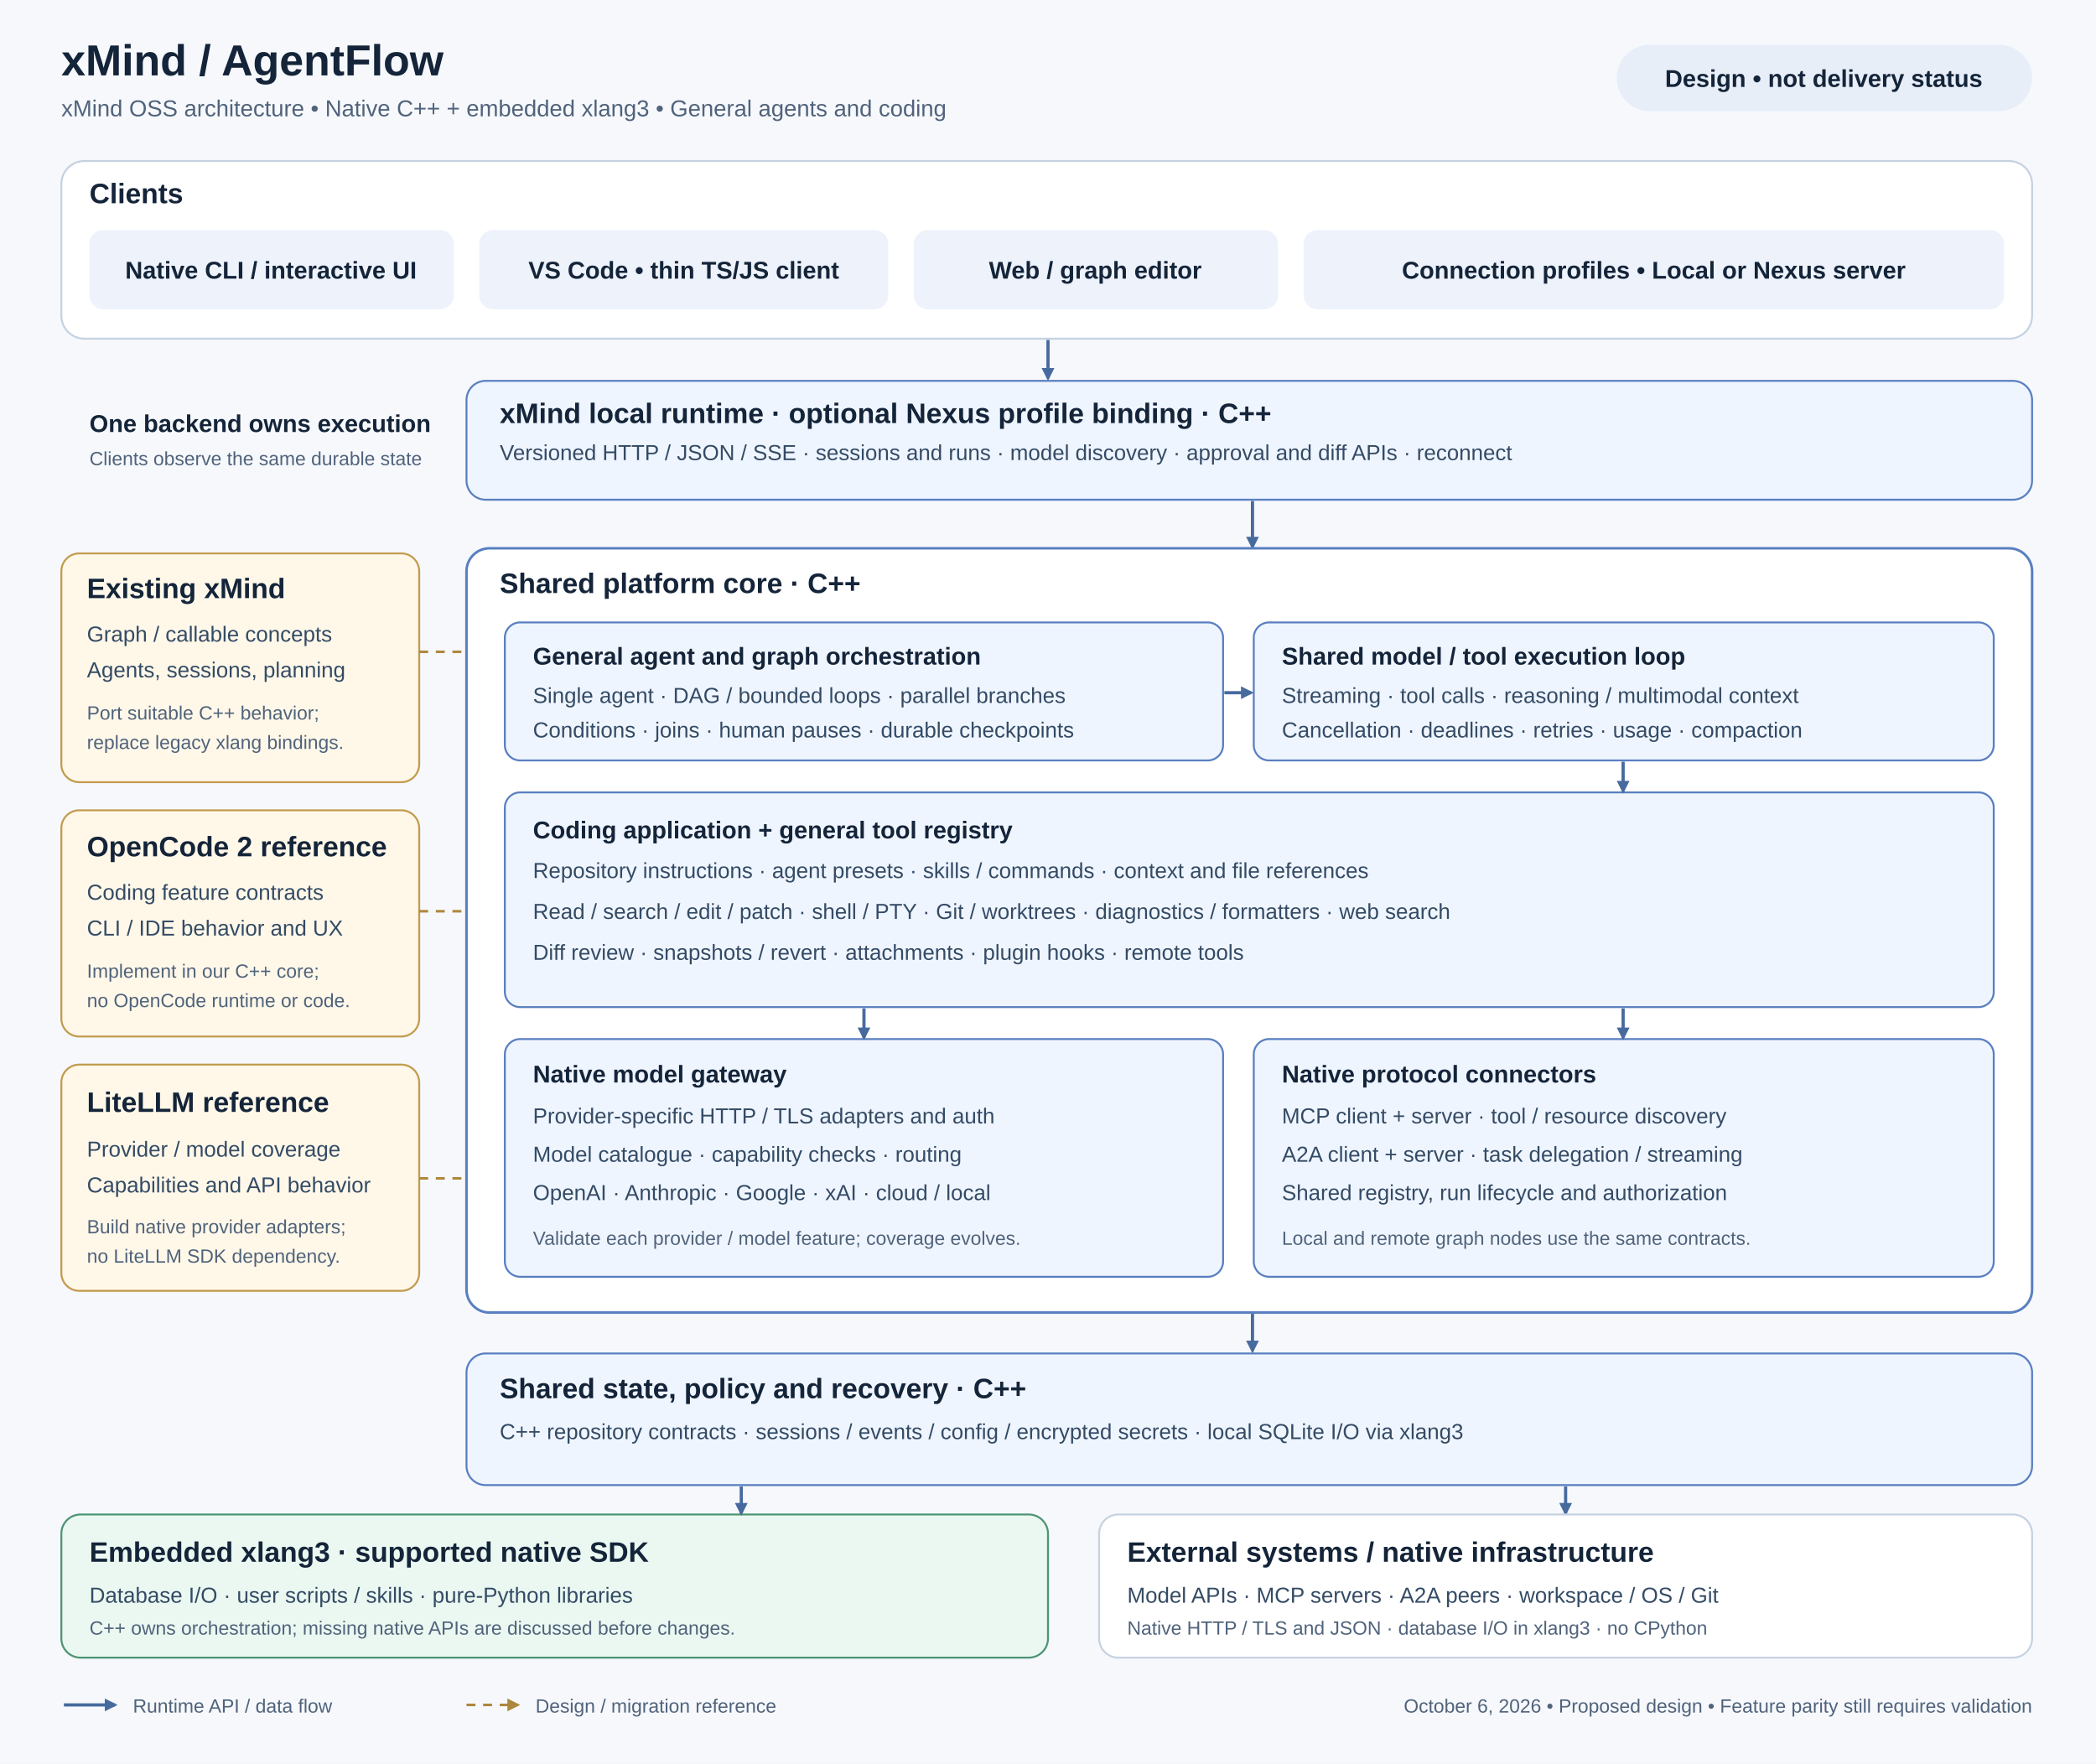
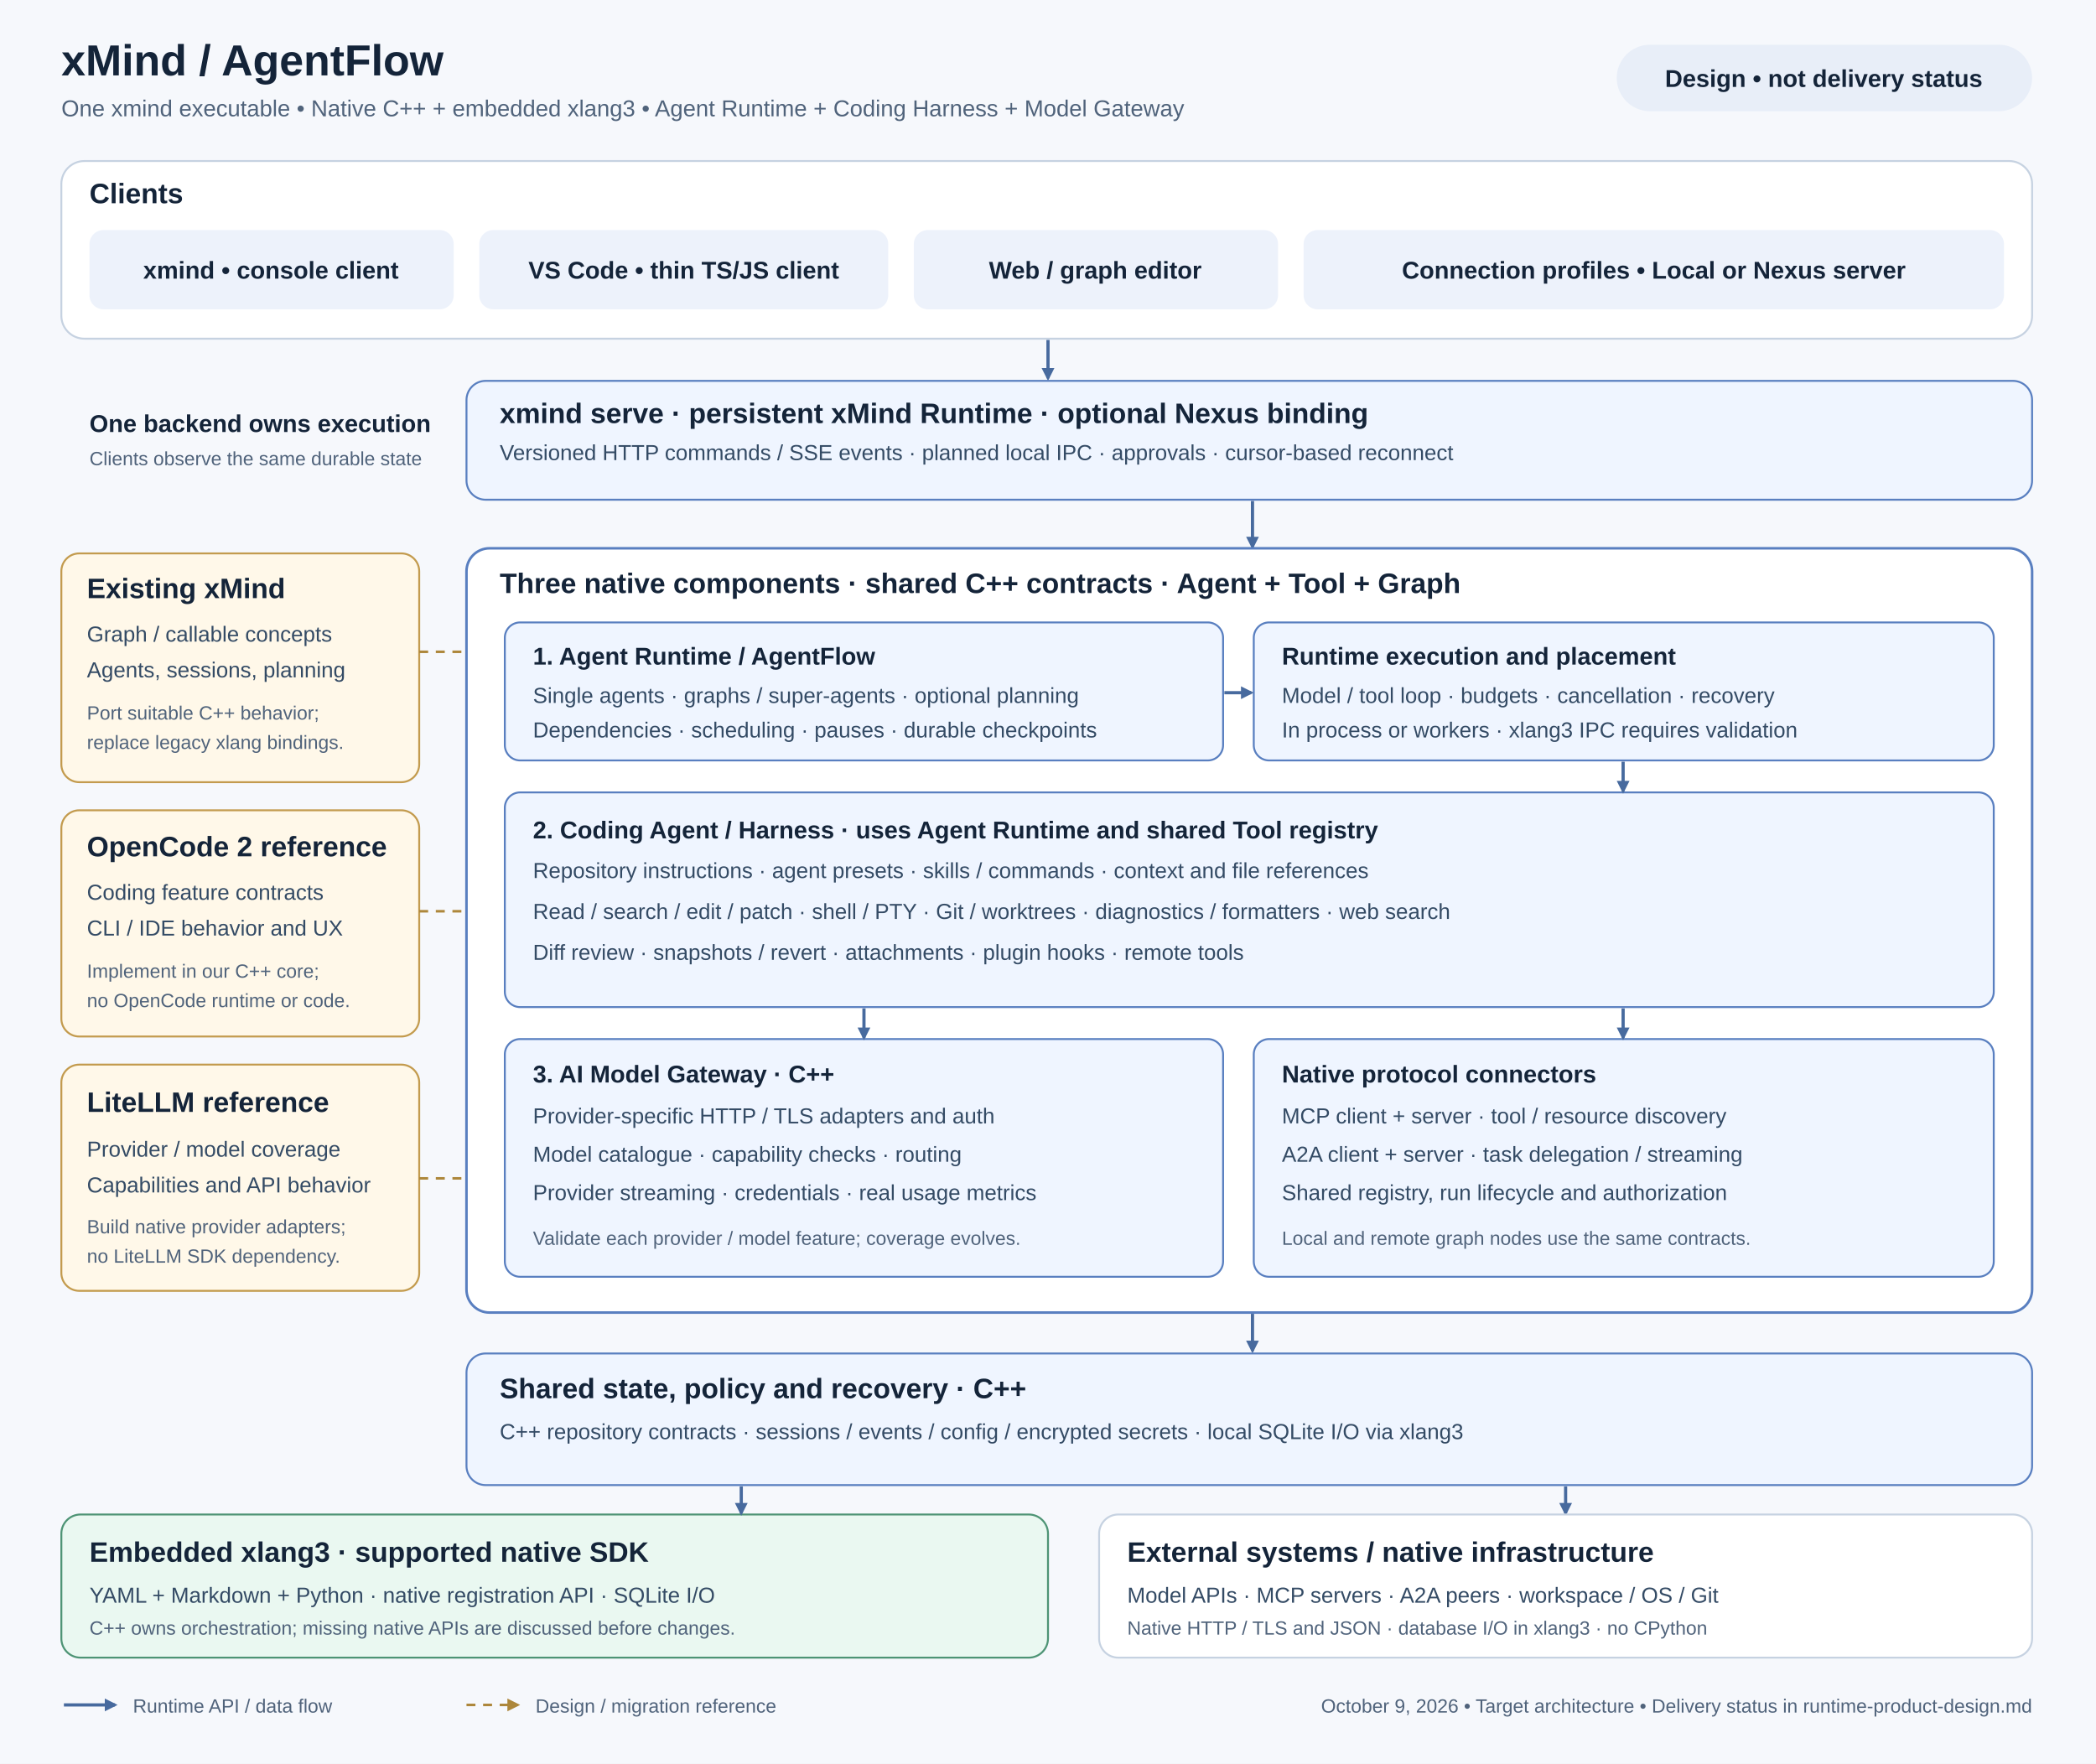
<svg xmlns="http://www.w3.org/2000/svg" width="1640" height="1380" viewBox="0 0 1640 1380" role="img" aria-labelledby="title desc">
  <defs>
    <style>
      text { font-family: 'Segoe UI', Arial, sans-serif; fill: #142439; }
      .title { font-size: 34px; font-weight: 700; }
      .subtitle { font-size: 18px; fill: #50637b; }
      .heading { font-size: 22px; font-weight: 700; }
      .label { font-size: 19px; font-weight: 600; }
      .body { font-size: 17px; fill: #344b65; }
      .small { font-size: 15px; fill: #50637b; }
      .card { fill: #fff; stroke: #c6d2e1; stroke-width: 1.5; }
      .native { fill: #eff5ff; stroke: #597fc0; stroke-width: 1.5; }
      .runtime { fill: #eaf8f1; stroke: #4e9475; stroke-width: 1.5; }
      .ref { fill: #fff8e9; stroke: #c39b4e; stroke-width: 1.5; }
      .flow { fill: none; stroke: #476a9e; stroke-width: 2.5; marker-end: url(#arrow); }
      .reference { fill: none; stroke: #ad873b; stroke-width: 2; stroke-dasharray: 7 6; marker-end: url(#refArrow); }
    </style>
    <marker id="arrow" markerWidth="10" markerHeight="10" refX="8" refY="5" orient="auto" markerUnits="userSpaceOnUse">
      <path d="M0 0L10 5L0 10Z" fill="#476a9e" />
    </marker>
    <marker id="refArrow" markerWidth="10" markerHeight="10" refX="8" refY="5" orient="auto" markerUnits="userSpaceOnUse">
      <path d="M0 0L10 5L0 10Z" fill="#ad873b" />
    </marker>
  </defs>
  <rect width="1640" height="1380" fill="#f6f8fc" />
  <text x="48" y="59" class="title">xMind / AgentFlow</text>
-   <text x="48" y="91" class="subtitle">xMind OSS architecture • Native C++ + embedded xlang3 • General agents and coding</text>
+   <text x="48" y="91" class="subtitle">One xmind executable • Native C++ + embedded xlang3 • Agent Runtime + Coding Harness + Model Gateway</text>
  <rect x="1265" y="35" width="325" height="52" rx="26" fill="#e8eef8" />
  <text x="1427" y="68" text-anchor="middle" class="label">Design • not delivery status</text>
  <rect x="48" y="126" width="1542" height="139" rx="18" class="card" />
  <text x="70" y="159" class="heading">Clients</text>
  <rect x="70" y="180" width="285" height="62" rx="11" fill="#edf2fb" />
-   <text x="212" y="218" text-anchor="middle" class="label">Native CLI / interactive UI</text>
+   <text x="212" y="218" text-anchor="middle" class="label">xmind • console client</text>
  <rect x="375" y="180" width="320" height="62" rx="11" fill="#edf2fb" />
  <text x="535" y="218" text-anchor="middle" class="label">VS Code • thin TS/JS client</text>
  <rect x="715" y="180" width="285" height="62" rx="11" fill="#edf2fb" />
  <text x="857" y="218" text-anchor="middle" class="label">Web / graph editor</text>
  <rect x="1020" y="180" width="548" height="62" rx="11" fill="#edf2fb" />
  <text x="1294" y="218" text-anchor="middle" class="label">Connection profiles • Local or Nexus server</text>
  <path d="M820 266V296" class="flow" />
  <rect x="365" y="298" width="1225" height="93" rx="15" class="native" />
-   <text x="391" y="331" class="heading">xMind local runtime · optional Nexus profile binding · C++</text>
-   <text x="391" y="360" class="body">Versioned HTTP / JSON / SSE · sessions and runs · model discovery · approval and diff APIs · reconnect</text>
+   <text x="391" y="331" class="heading">xmind serve · persistent xMind Runtime · optional Nexus binding</text>
+   <text x="391" y="360" class="body">Versioned HTTP commands / SSE events · planned local IPC · approvals · cursor-based reconnect</text>
  <text x="70" y="338" class="label">One backend owns execution</text>
  <text x="70" y="364" class="small">Clients observe the same durable state</text>
  <path d="M980 392V428" class="flow" />
  <rect x="48" y="433" width="280" height="179" rx="14" class="ref" />
  <text x="68" y="468" class="heading">Existing xMind</text>
  <text x="68" y="502" class="body">Graph / callable concepts</text>
  <text x="68" y="530" class="body">Agents, sessions, planning</text>
  <text x="68" y="563" class="small">Port suitable C++ behavior;</text>
  <text x="68" y="586" class="small">replace legacy xlang bindings.</text>
  <path d="M328 510H392" class="reference" />
  <rect x="48" y="634" width="280" height="177" rx="14" class="ref" />
  <text x="68" y="670" class="heading">OpenCode 2 reference</text>
  <text x="68" y="704" class="body">Coding feature contracts</text>
  <text x="68" y="732" class="body">CLI / IDE behavior and UX</text>
  <text x="68" y="765" class="small">Implement in our C++ core;</text>
  <text x="68" y="788" class="small">no OpenCode runtime or code.</text>
  <path d="M328 713H392" class="reference" />
  <rect x="48" y="833" width="280" height="177" rx="14" class="ref" />
  <text x="68" y="870" class="heading">LiteLLM reference</text>
  <text x="68" y="905" class="body">Provider / model coverage</text>
  <text x="68" y="933" class="body">Capabilities and API behavior</text>
  <text x="68" y="965" class="small">Build native provider adapters;</text>
  <text x="68" y="988" class="small">no LiteLLM SDK dependency.</text>
  <path d="M328 922H392" class="reference" />
  <rect x="365" y="429" width="1225" height="598" rx="18" fill="#fff" stroke="#597fc0" stroke-width="2" />
-   <text x="391" y="464" class="heading">Shared platform core · C++</text>
+   <text x="391" y="464" class="heading">Three native components · shared C++ contracts · Agent + Tool + Graph</text>
  <rect x="395" y="487" width="562" height="108" rx="12" class="native" />
-   <text x="417" y="520" class="label">General agent and graph orchestration</text>
-   <text x="417" y="550" class="body">Single agent · DAG / bounded loops · parallel branches</text>
-   <text x="417" y="577" class="body">Conditions · joins · human pauses · durable checkpoints</text>
+   <text x="417" y="520" class="label">1. Agent Runtime / AgentFlow</text>
+   <text x="417" y="550" class="body">Single agents · graphs / super-agents · optional planning</text>
+   <text x="417" y="577" class="body">Dependencies · scheduling · pauses · durable checkpoints</text>
  <rect x="981" y="487" width="579" height="108" rx="12" class="native" />
-   <text x="1003" y="520" class="label">Shared model / tool execution loop</text>
-   <text x="1003" y="550" class="body">Streaming · tool calls · reasoning / multimodal context</text>
-   <text x="1003" y="577" class="body">Cancellation · deadlines · retries · usage · compaction</text>
+   <text x="1003" y="520" class="label">Runtime execution and placement</text>
+   <text x="1003" y="550" class="body">Model / tool loop · budgets · cancellation · recovery</text>
+   <text x="1003" y="577" class="body">In process or workers · xlang3 IPC requires validation</text>
  <path d="M958 542H979" class="flow" />
  <rect x="395" y="620" width="1165" height="168" rx="12" class="native" />
-   <text x="417" y="656" class="label">Coding application + general tool registry</text>
+   <text x="417" y="656" class="label">2. Coding Agent / Harness · uses Agent Runtime and shared Tool registry</text>
  <text x="417" y="687" class="body">Repository instructions · agent presets · skills / commands · context and file references</text>
  <text x="417" y="719" class="body">Read / search / edit / patch · shell / PTY · Git / worktrees · diagnostics / formatters · web search</text>
  <text x="417" y="751" class="body">Diff review · snapshots / revert · attachments · plugin hooks · remote tools</text>
  <path d="M1270 596V619" class="flow" />
  <rect x="395" y="813" width="562" height="186" rx="12" class="native" />
-   <text x="417" y="847" class="label">Native model gateway</text>
+   <text x="417" y="847" class="label">3. AI Model Gateway · C++</text>
  <text x="417" y="879" class="body">Provider-specific HTTP / TLS adapters and auth</text>
  <text x="417" y="909" class="body">Model catalogue · capability checks · routing</text>
-   <text x="417" y="939" class="body">OpenAI · Anthropic · Google · xAI · cloud / local</text>
+   <text x="417" y="939" class="body">Provider streaming · credentials · real usage metrics</text>
  <text x="417" y="974" class="small">Validate each provider / model feature; coverage evolves.</text>
  <rect x="981" y="813" width="579" height="186" rx="12" class="native" />
  <text x="1003" y="847" class="label">Native protocol connectors</text>
  <text x="1003" y="879" class="body">MCP client + server · tool / resource discovery</text>
  <text x="1003" y="909" class="body">A2A client + server · task delegation / streaming</text>
  <text x="1003" y="939" class="body">Shared registry, run lifecycle and authorization</text>
  <text x="1003" y="974" class="small">Local and remote graph nodes use the same contracts.</text>
  <path d="M676 789V812" class="flow" />
  <path d="M1270 789V812" class="flow" />
  <path d="M980 1028V1057" class="flow" />
  <rect x="365" y="1059" width="1225" height="103" rx="15" class="native" />
  <text x="391" y="1094" class="heading">Shared state, policy and recovery · C++</text>
  <text x="391" y="1126" class="body">C++ repository contracts · sessions / events / config / encrypted secrets · local SQLite I/O via xlang3</text>
  <rect x="48" y="1185" width="772" height="112" rx="15" class="runtime" />
  <text x="70" y="1222" class="heading">Embedded xlang3 · supported native SDK</text>
-   <text x="70" y="1254" class="body">Database I/O · user scripts / skills · pure-Python libraries</text>
+   <text x="70" y="1254" class="body">YAML + Markdown + Python · native registration API · SQLite I/O</text>
  <text x="70" y="1279" class="small">C++ owns orchestration; missing native APIs are discussed before changes.</text>
  <path d="M580 1163V1184" class="flow" />
  <path d="M1225 1163V1184" class="flow" />
  <rect x="860" y="1185" width="730" height="112" rx="15" class="card" />
  <text x="882" y="1222" class="heading">External systems / native infrastructure</text>
  <text x="882" y="1254" class="body">Model APIs · MCP servers · A2A peers · workspace / OS / Git</text>
  <text x="882" y="1279" class="small">Native HTTP / TLS and JSON · database I/O in xlang3 · no CPython</text>
  <path d="M50 1334H90" class="flow" />
  <text x="104" y="1340" class="small">Runtime API / data flow</text>
  <path d="M365 1334H405" class="reference" />
  <text x="419" y="1340" class="small">Design / migration reference</text>
-   <text x="1590" y="1340" text-anchor="end" class="small">October 6, 2026 • Proposed design • Feature parity still requires validation</text>
+   <text x="1590" y="1340" text-anchor="end" class="small">October 9, 2026 • Target architecture • Delivery status in runtime-product-design.md</text>
</svg>
